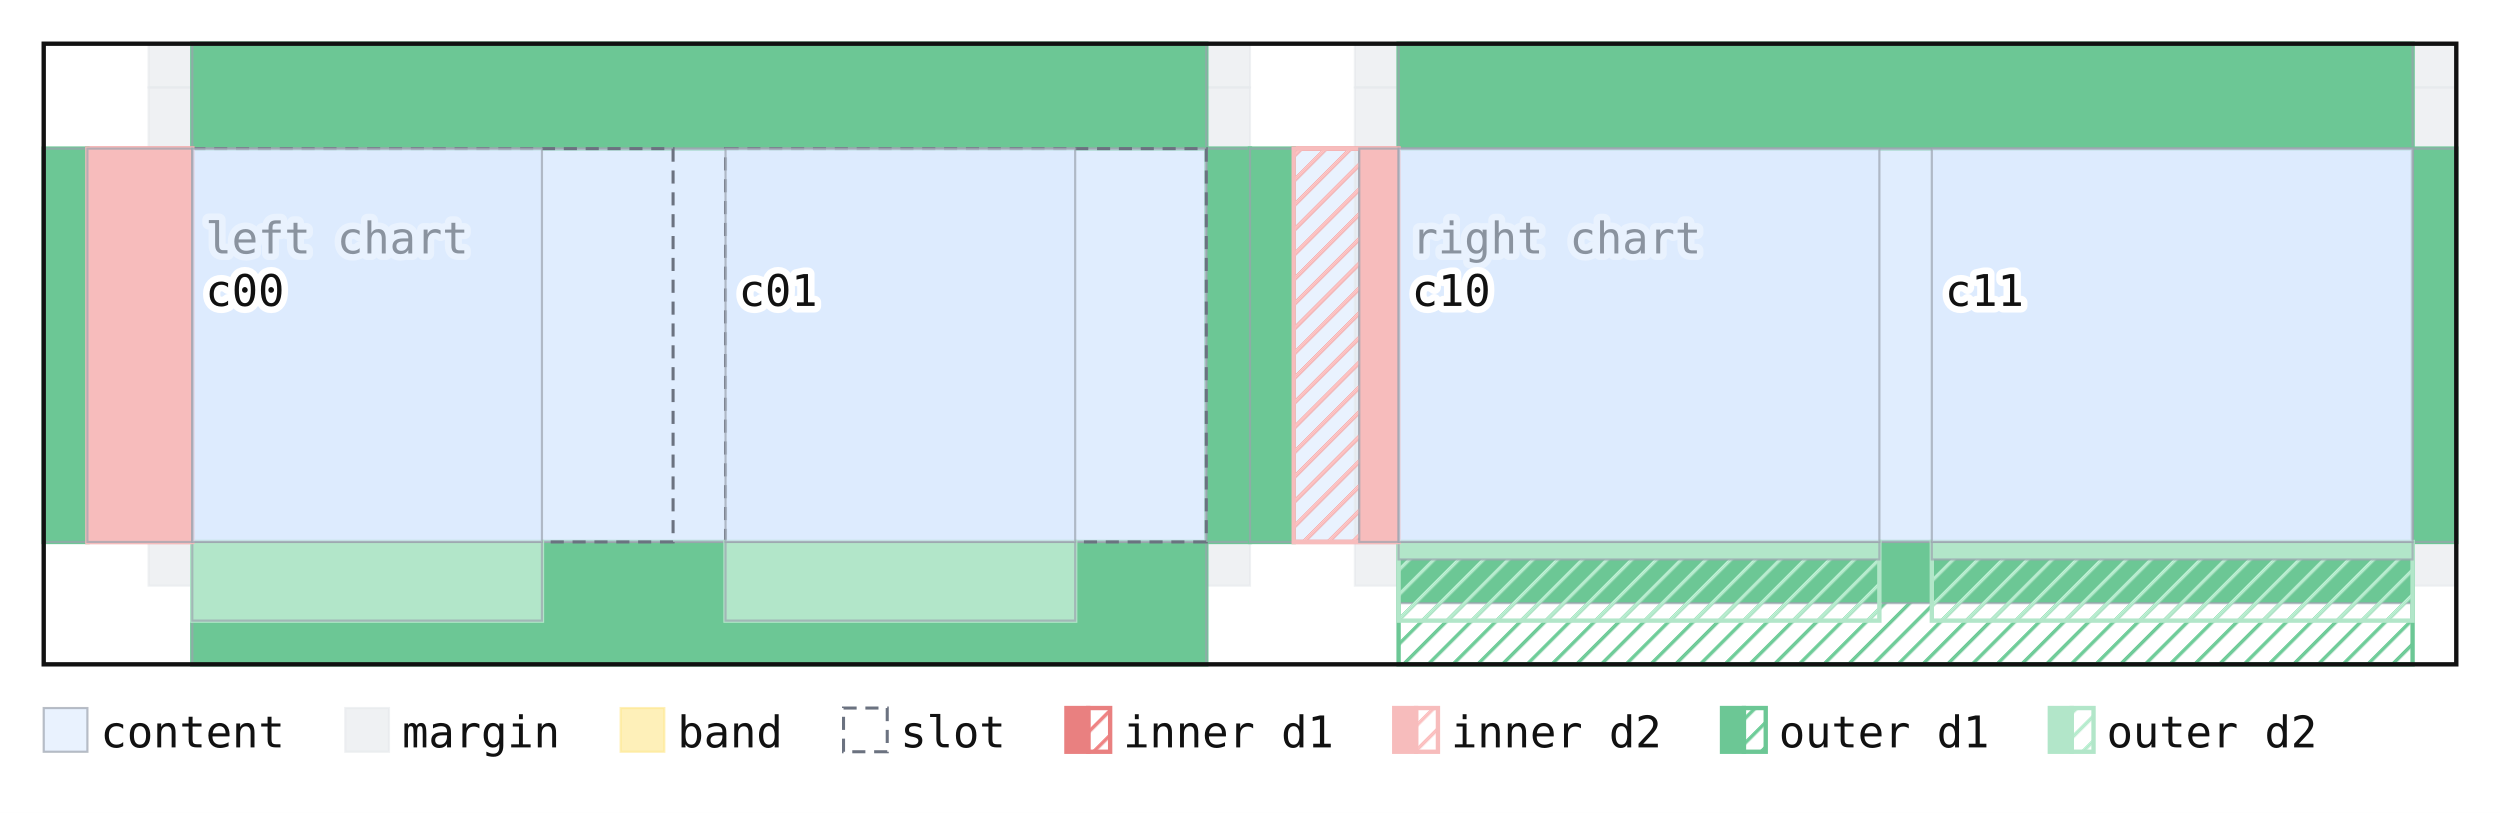
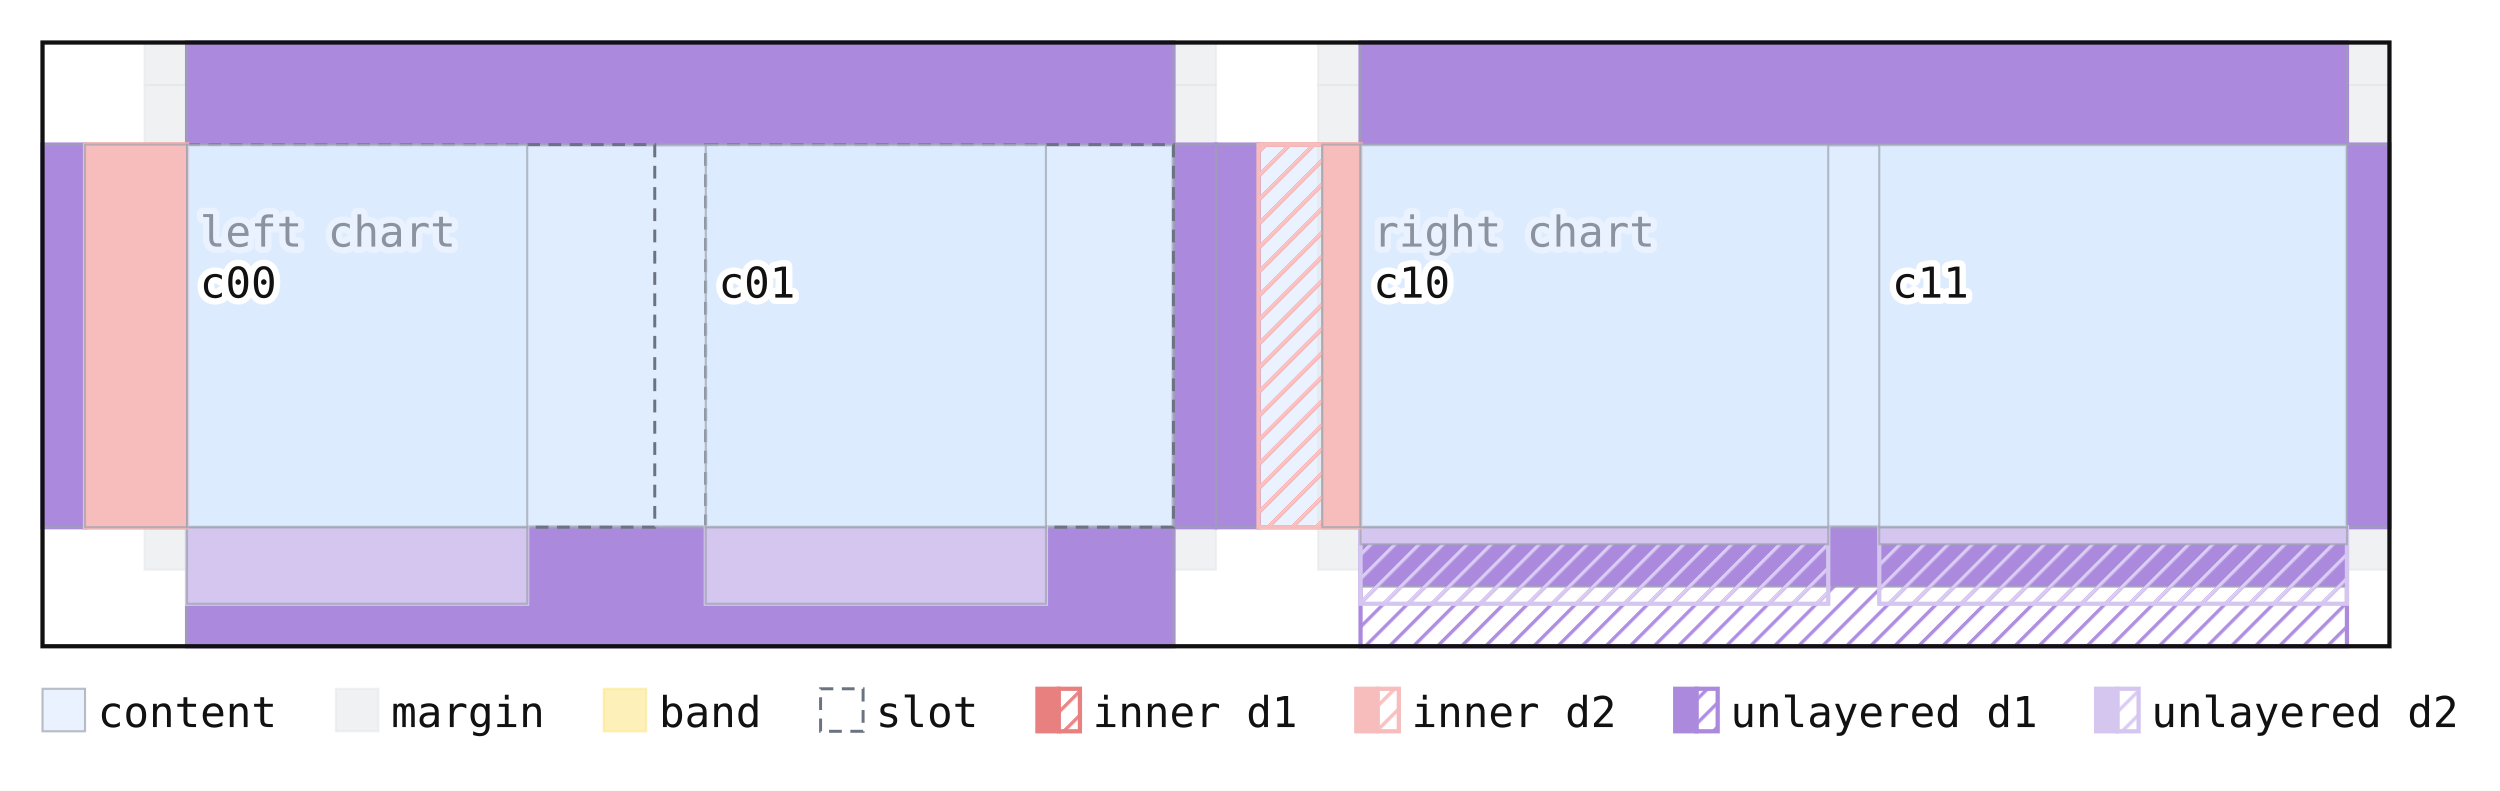
- <svg xmlns="http://www.w3.org/2000/svg" viewBox="-10 -10 572 186" font-family="monospace" font-size="10">
+ <svg xmlns="http://www.w3.org/2000/svg" viewBox="-10 -10 588 186" font-family="monospace" font-size="10">
  <defs>
    <pattern id="hatch-i1" patternUnits="userSpaceOnUse" width="4" height="4" patternTransform="rotate(45)">
      <line x1="0" y1="0" x2="0" y2="4" stroke="#e98080" stroke-width="1.6" />
    </pattern>
    <pattern id="hatch-i2" patternUnits="userSpaceOnUse" width="4" height="4" patternTransform="rotate(45)">
      <line x1="0" y1="0" x2="0" y2="4" stroke="#f7bcbc" stroke-width="1.6" />
    </pattern>
-     <pattern id="hatch-o1" patternUnits="userSpaceOnUse" width="4" height="4" patternTransform="rotate(45)">
-       <line x1="0" y1="0" x2="0" y2="4" stroke="#6cc795" stroke-width="1.6" />
+     <pattern id="hatch-u1" patternUnits="userSpaceOnUse" width="4" height="4" patternTransform="rotate(45)">
+       <line x1="0" y1="0" x2="0" y2="4" stroke="#ab8add" stroke-width="1.6" />
    </pattern>
-     <pattern id="hatch-o2" patternUnits="userSpaceOnUse" width="4" height="4" patternTransform="rotate(45)">
-       <line x1="0" y1="0" x2="0" y2="4" stroke="#b2e6c9" stroke-width="1.6" />
+     <pattern id="hatch-u2" patternUnits="userSpaceOnUse" width="4" height="4" patternTransform="rotate(45)">
+       <line x1="0" y1="0" x2="0" y2="4" stroke="#d5c6ef" stroke-width="1.6" />
    </pattern>
  </defs>
-   <rect x="-10" y="-10" width="572" height="186" fill="#ffffff" />
+   <rect x="-10" y="-10" width="588" height="186" fill="#ffffff" />
  <rect x="34" y="24" width="508" height="90" fill="#dbeafe" fill-opacity="0.6" stroke="#9ca3af" stroke-width="0.5" stroke-opacity="0.7" />
  <rect x="24" y="0" width="252" height="10" fill="#e5e7eb" fill-opacity="0.6" stroke="#e5e7eb" stroke-width="0.5" stroke-opacity="0.6" />
  <rect x="24" y="114" width="252" height="10" fill="#e5e7eb" fill-opacity="0.6" stroke="#e5e7eb" stroke-width="0.5" stroke-opacity="0.6" />
  <rect x="24" y="10" width="10" height="104" fill="#e5e7eb" fill-opacity="0.6" stroke="#e5e7eb" stroke-width="0.5" stroke-opacity="0.6" />
  <rect x="266" y="10" width="10" height="104" fill="#e5e7eb" fill-opacity="0.6" stroke="#e5e7eb" stroke-width="0.5" stroke-opacity="0.6" />
  <rect x="34" y="10" width="232" height="14" fill="#fde68a" fill-opacity="0.6" stroke="#fde68a" stroke-width="0.5" stroke-opacity="0.6" />
-   <rect x="34" y="0" width="232" height="24" fill="url(#hatch-o1)" stroke="#6cc795" stroke-width="1" />
-   <rect x="34" y="0" width="232" height="24" fill="#6cc795" stroke="#9ca3af" stroke-width="0.5" stroke-opacity="0.7" />
-   <rect x="266" y="24" width="10" height="90" fill="url(#hatch-o1)" stroke="#6cc795" stroke-width="1" />
-   <rect x="266" y="24" width="10" height="90" fill="#6cc795" stroke="#9ca3af" stroke-width="0.5" stroke-opacity="0.7" />
-   <rect x="34" y="114" width="232" height="28" fill="url(#hatch-o1)" stroke="#6cc795" stroke-width="1" />
-   <rect x="34" y="114" width="232" height="28" fill="#6cc795" stroke="#9ca3af" stroke-width="0.5" stroke-opacity="0.7" />
+   <rect x="34" y="0" width="232" height="24" fill="url(#hatch-u1)" stroke="#ab8add" stroke-width="1" />
+   <rect x="34" y="0" width="232" height="24" fill="#ab8add" stroke="#9ca3af" stroke-width="0.5" stroke-opacity="0.7" />
+   <rect x="266" y="24" width="10" height="90" fill="url(#hatch-u1)" stroke="#ab8add" stroke-width="1" />
+   <rect x="266" y="24" width="10" height="90" fill="#ab8add" stroke="#9ca3af" stroke-width="0.5" stroke-opacity="0.7" />
+   <rect x="34" y="114" width="232" height="28" fill="url(#hatch-u1)" stroke="#ab8add" stroke-width="1" />
+   <rect x="34" y="114" width="232" height="28" fill="#ab8add" stroke="#9ca3af" stroke-width="0.5" stroke-opacity="0.7" />
  <rect x="10" y="24" width="24" height="90" fill="url(#hatch-i1)" stroke="#e98080" stroke-width="1" />
-   <rect x="0" y="24" width="10" height="90" fill="url(#hatch-o1)" stroke="#6cc795" stroke-width="1" />
+   <rect x="0" y="24" width="10" height="90" fill="url(#hatch-u1)" stroke="#ab8add" stroke-width="1" />
  <rect x="10" y="24" width="24" height="90" fill="#e98080" stroke="#9ca3af" stroke-width="0.5" stroke-opacity="0.7" />
-   <rect x="0" y="24" width="10" height="90" fill="#6cc795" stroke="#9ca3af" stroke-width="0.5" stroke-opacity="0.7" />
+   <rect x="0" y="24" width="10" height="90" fill="#ab8add" stroke="#9ca3af" stroke-width="0.5" stroke-opacity="0.7" />
  <rect x="34" y="24" width="232" height="90" fill="#dbeafe" fill-opacity="0.6" stroke="#9ca3af" stroke-width="0.5" stroke-opacity="0.7" />
  <text x="37" y="48" fill="#111111" stroke="#ffffff" stroke-width="3" stroke-linejoin="round" paint-order="stroke">left chart</text>
  <rect x="34" y="24" width="110" height="90" fill="none" stroke="#6b7280" stroke-width="0.7" stroke-dasharray="3 2" />
-   <rect x="34" y="114" width="80" height="18" fill="url(#hatch-o2)" stroke="#b2e6c9" stroke-width="1" />
-   <rect x="34" y="114" width="80" height="18" fill="#b2e6c9" stroke="#9ca3af" stroke-width="0.5" stroke-opacity="0.7" />
+   <rect x="34" y="114" width="80" height="18" fill="url(#hatch-u2)" stroke="#d5c6ef" stroke-width="1" />
+   <rect x="34" y="114" width="80" height="18" fill="#d5c6ef" stroke="#9ca3af" stroke-width="0.5" stroke-opacity="0.7" />
  <rect x="10" y="24" width="24" height="90" fill="url(#hatch-i2)" stroke="#f7bcbc" stroke-width="1" />
  <rect x="10" y="24" width="24" height="90" fill="#f7bcbc" stroke="#9ca3af" stroke-width="0.5" stroke-opacity="0.7" />
  <rect x="34" y="24" width="80" height="90" fill="#dbeafe" fill-opacity="0.6" stroke="#9ca3af" stroke-width="0.5" stroke-opacity="0.7" />
  <text x="37" y="60" fill="#111111" stroke="#ffffff" stroke-width="3" stroke-linejoin="round" paint-order="stroke">c00</text>
  <rect x="156" y="24" width="110" height="90" fill="none" stroke="#6b7280" stroke-width="0.7" stroke-dasharray="3 2" />
-   <rect x="156" y="114" width="80" height="18" fill="url(#hatch-o2)" stroke="#b2e6c9" stroke-width="1" />
-   <rect x="156" y="114" width="80" height="18" fill="#b2e6c9" stroke="#9ca3af" stroke-width="0.5" stroke-opacity="0.7" />
+   <rect x="156" y="114" width="80" height="18" fill="url(#hatch-u2)" stroke="#d5c6ef" stroke-width="1" />
+   <rect x="156" y="114" width="80" height="18" fill="#d5c6ef" stroke="#9ca3af" stroke-width="0.5" stroke-opacity="0.7" />
  <rect x="156" y="24" width="80" height="90" fill="#dbeafe" fill-opacity="0.6" stroke="#9ca3af" stroke-width="0.5" stroke-opacity="0.7" />
  <text x="159" y="60" fill="#111111" stroke="#ffffff" stroke-width="3" stroke-linejoin="round" paint-order="stroke">c01</text>
  <rect x="300" y="0" width="252" height="10" fill="#e5e7eb" fill-opacity="0.6" stroke="#e5e7eb" stroke-width="0.5" stroke-opacity="0.6" />
  <rect x="300" y="114" width="252" height="10" fill="#e5e7eb" fill-opacity="0.6" stroke="#e5e7eb" stroke-width="0.5" stroke-opacity="0.6" />
  <rect x="300" y="10" width="10" height="104" fill="#e5e7eb" fill-opacity="0.6" stroke="#e5e7eb" stroke-width="0.5" stroke-opacity="0.6" />
  <rect x="542" y="10" width="10" height="104" fill="#e5e7eb" fill-opacity="0.6" stroke="#e5e7eb" stroke-width="0.5" stroke-opacity="0.6" />
  <rect x="310" y="10" width="232" height="14" fill="#fde68a" fill-opacity="0.6" stroke="#fde68a" stroke-width="0.5" stroke-opacity="0.6" />
-   <rect x="310" y="0" width="232" height="24" fill="url(#hatch-o1)" stroke="#6cc795" stroke-width="1" />
-   <rect x="310" y="0" width="232" height="24" fill="#6cc795" stroke="#9ca3af" stroke-width="0.5" stroke-opacity="0.7" />
-   <rect x="542" y="24" width="10" height="90" fill="url(#hatch-o1)" stroke="#6cc795" stroke-width="1" />
-   <rect x="542" y="24" width="10" height="90" fill="#6cc795" stroke="#9ca3af" stroke-width="0.5" stroke-opacity="0.7" />
-   <rect x="310" y="114" width="232" height="28" fill="url(#hatch-o1)" stroke="#6cc795" stroke-width="1" />
-   <rect x="310" y="114" width="232" height="14" fill="#6cc795" stroke="#9ca3af" stroke-width="0.5" stroke-opacity="0.7" />
+   <rect x="310" y="0" width="232" height="24" fill="url(#hatch-u1)" stroke="#ab8add" stroke-width="1" />
+   <rect x="310" y="0" width="232" height="24" fill="#ab8add" stroke="#9ca3af" stroke-width="0.5" stroke-opacity="0.7" />
+   <rect x="542" y="24" width="10" height="90" fill="url(#hatch-u1)" stroke="#ab8add" stroke-width="1" />
+   <rect x="542" y="24" width="10" height="90" fill="#ab8add" stroke="#9ca3af" stroke-width="0.5" stroke-opacity="0.7" />
+   <rect x="310" y="114" width="232" height="28" fill="url(#hatch-u1)" stroke="#ab8add" stroke-width="1" />
+   <rect x="310" y="114" width="232" height="14" fill="#ab8add" stroke="#9ca3af" stroke-width="0.5" stroke-opacity="0.7" />
  <rect x="286" y="24" width="24" height="90" fill="url(#hatch-i1)" stroke="#e98080" stroke-width="1" />
-   <rect x="276" y="24" width="10" height="90" fill="url(#hatch-o1)" stroke="#6cc795" stroke-width="1" />
+   <rect x="276" y="24" width="10" height="90" fill="url(#hatch-u1)" stroke="#ab8add" stroke-width="1" />
  <rect x="301" y="24" width="9" height="90" fill="#e98080" stroke="#9ca3af" stroke-width="0.5" stroke-opacity="0.7" />
-   <rect x="276" y="24" width="10" height="90" fill="#6cc795" stroke="#9ca3af" stroke-width="0.5" stroke-opacity="0.7" />
+   <rect x="276" y="24" width="10" height="90" fill="#ab8add" stroke="#9ca3af" stroke-width="0.5" stroke-opacity="0.7" />
  <rect x="310" y="24" width="232" height="90" fill="#dbeafe" fill-opacity="0.6" stroke="#9ca3af" stroke-width="0.5" stroke-opacity="0.7" />
  <text x="313" y="48" fill="#111111" stroke="#ffffff" stroke-width="3" stroke-linejoin="round" paint-order="stroke">right chart</text>
-   <rect x="310" y="114" width="110" height="18" fill="url(#hatch-o2)" stroke="#b2e6c9" stroke-width="1" />
-   <rect x="310" y="114" width="110" height="4" fill="#b2e6c9" stroke="#9ca3af" stroke-width="0.5" stroke-opacity="0.7" />
+   <rect x="310" y="114" width="110" height="18" fill="url(#hatch-u2)" stroke="#d5c6ef" stroke-width="1" />
+   <rect x="310" y="114" width="110" height="4" fill="#d5c6ef" stroke="#9ca3af" stroke-width="0.5" stroke-opacity="0.7" />
  <rect x="286" y="24" width="24" height="90" fill="url(#hatch-i2)" stroke="#f7bcbc" stroke-width="1" />
  <rect x="301" y="24" width="9" height="90" fill="#f7bcbc" stroke="#9ca3af" stroke-width="0.5" stroke-opacity="0.7" />
  <rect x="310" y="24" width="110" height="90" fill="#dbeafe" fill-opacity="0.6" stroke="#9ca3af" stroke-width="0.5" stroke-opacity="0.7" />
  <text x="313" y="60" fill="#111111" stroke="#ffffff" stroke-width="3" stroke-linejoin="round" paint-order="stroke">c10</text>
-   <rect x="432" y="114" width="110" height="18" fill="url(#hatch-o2)" stroke="#b2e6c9" stroke-width="1" />
-   <rect x="432" y="114" width="110" height="4" fill="#b2e6c9" stroke="#9ca3af" stroke-width="0.5" stroke-opacity="0.7" />
+   <rect x="432" y="114" width="110" height="18" fill="url(#hatch-u2)" stroke="#d5c6ef" stroke-width="1" />
+   <rect x="432" y="114" width="110" height="4" fill="#d5c6ef" stroke="#9ca3af" stroke-width="0.5" stroke-opacity="0.7" />
  <rect x="432" y="24" width="110" height="90" fill="#dbeafe" fill-opacity="0.6" stroke="#9ca3af" stroke-width="0.5" stroke-opacity="0.7" />
  <text x="435" y="60" fill="#111111" stroke="#ffffff" stroke-width="3" stroke-linejoin="round" paint-order="stroke">c11</text>
  <rect x="0" y="152" width="10" height="10" fill="#dbeafe" fill-opacity="0.6" stroke="#9ca3af" stroke-width="0.5" stroke-opacity="0.7" />
  <text x="13" y="161" fill="#111111" stroke="#ffffff" stroke-width="3" stroke-linejoin="round" paint-order="stroke">content</text>
  <rect x="69" y="152" width="10" height="10" fill="#e5e7eb" fill-opacity="0.6" stroke="#e5e7eb" stroke-width="0.5" stroke-opacity="0.6" />
  <text x="82" y="161" fill="#111111" stroke="#ffffff" stroke-width="3" stroke-linejoin="round" paint-order="stroke">margin</text>
  <rect x="132" y="152" width="10" height="10" fill="#fde68a" fill-opacity="0.6" stroke="#fde68a" stroke-width="0.5" stroke-opacity="0.6" />
  <text x="145" y="161" fill="#111111" stroke="#ffffff" stroke-width="3" stroke-linejoin="round" paint-order="stroke">band</text>
  <rect x="183" y="152" width="10" height="10" fill="none" stroke="#6b7280" stroke-width="0.7" stroke-dasharray="3 2" />
  <text x="196" y="161" fill="#111111" stroke="#ffffff" stroke-width="3" stroke-linejoin="round" paint-order="stroke">slot</text>
  <rect x="234" y="152" width="5" height="10" fill="#e98080" stroke="#e98080" stroke-width="1" />
  <rect x="239" y="152" width="5" height="10" fill="url(#hatch-i1)" stroke="#e98080" stroke-width="1" />
  <text x="247" y="161" fill="#111111" stroke="#ffffff" stroke-width="3" stroke-linejoin="round" paint-order="stroke">inner d1</text>
  <rect x="309" y="152" width="5" height="10" fill="#f7bcbc" stroke="#f7bcbc" stroke-width="1" />
  <rect x="314" y="152" width="5" height="10" fill="url(#hatch-i2)" stroke="#f7bcbc" stroke-width="1" />
  <text x="322" y="161" fill="#111111" stroke="#ffffff" stroke-width="3" stroke-linejoin="round" paint-order="stroke">inner d2</text>
-   <rect x="384" y="152" width="5" height="10" fill="#6cc795" stroke="#6cc795" stroke-width="1" />
-   <rect x="389" y="152" width="5" height="10" fill="url(#hatch-o1)" stroke="#6cc795" stroke-width="1" />
-   <text x="397" y="161" fill="#111111" stroke="#ffffff" stroke-width="3" stroke-linejoin="round" paint-order="stroke">outer d1</text>
-   <rect x="459" y="152" width="5" height="10" fill="#b2e6c9" stroke="#b2e6c9" stroke-width="1" />
-   <rect x="464" y="152" width="5" height="10" fill="url(#hatch-o2)" stroke="#b2e6c9" stroke-width="1" />
-   <text x="472" y="161" fill="#111111" stroke="#ffffff" stroke-width="3" stroke-linejoin="round" paint-order="stroke">outer d2</text>
+   <rect x="384" y="152" width="5" height="10" fill="#ab8add" stroke="#ab8add" stroke-width="1" />
+   <rect x="389" y="152" width="5" height="10" fill="url(#hatch-u1)" stroke="#ab8add" stroke-width="1" />
+   <text x="397" y="161" fill="#111111" stroke="#ffffff" stroke-width="3" stroke-linejoin="round" paint-order="stroke">unlayered d1</text>
+   <rect x="483" y="152" width="5" height="10" fill="#d5c6ef" stroke="#d5c6ef" stroke-width="1" />
+   <rect x="488" y="152" width="5" height="10" fill="url(#hatch-u2)" stroke="#d5c6ef" stroke-width="1" />
+   <text x="496" y="161" fill="#111111" stroke="#ffffff" stroke-width="3" stroke-linejoin="round" paint-order="stroke">unlayered d2</text>
  <rect x="0" y="0" width="552" height="142" fill="none" stroke="#111111" stroke-width="1" />
</svg>
